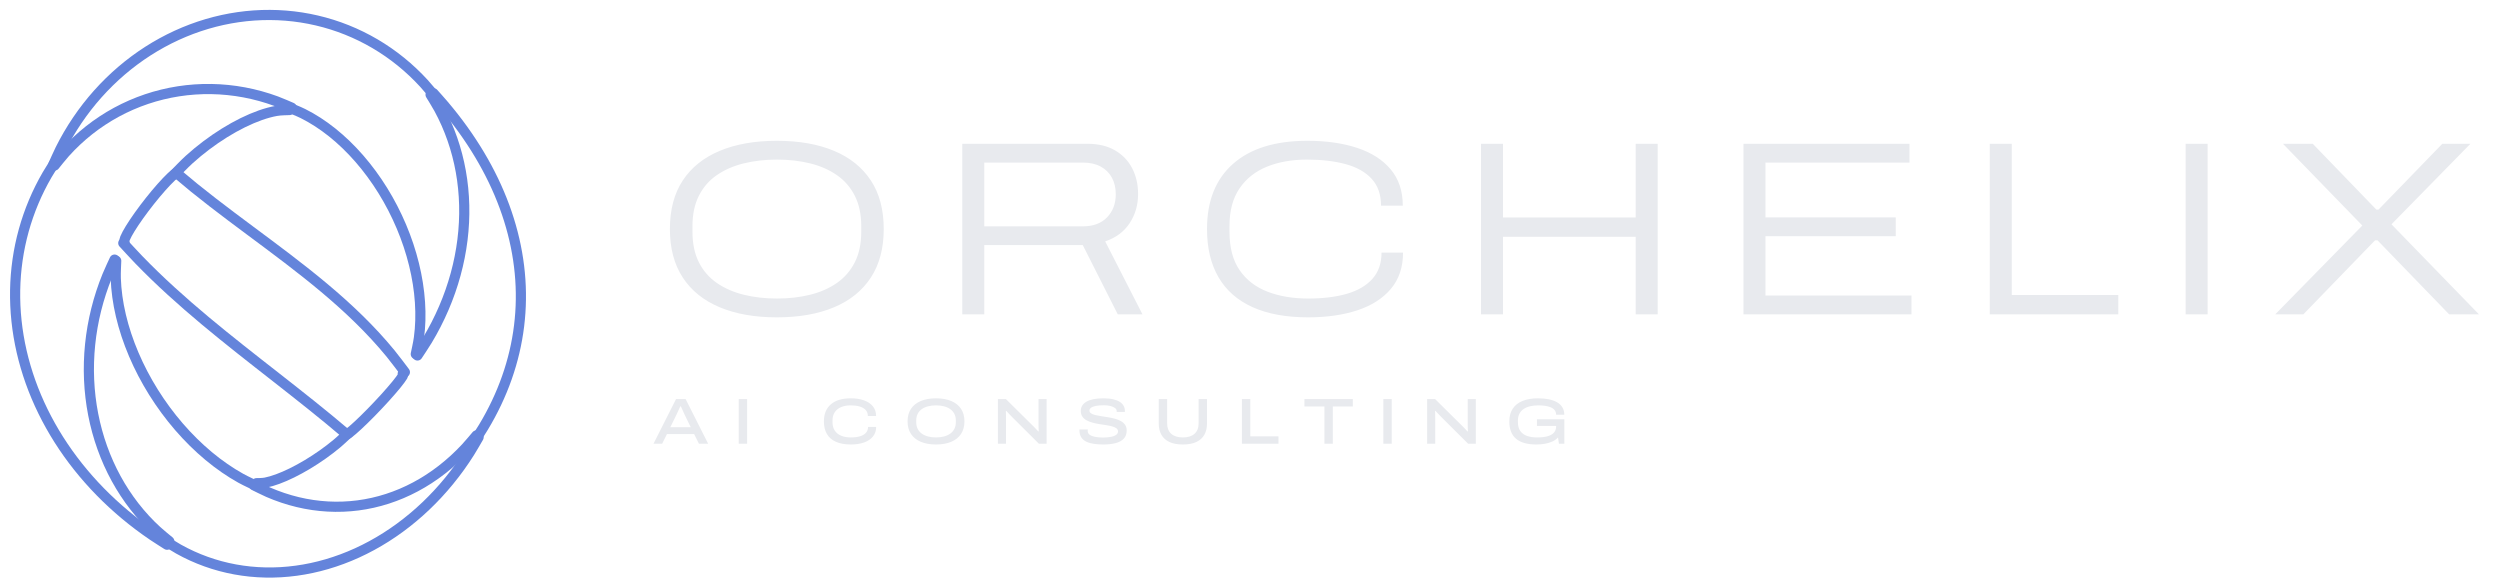
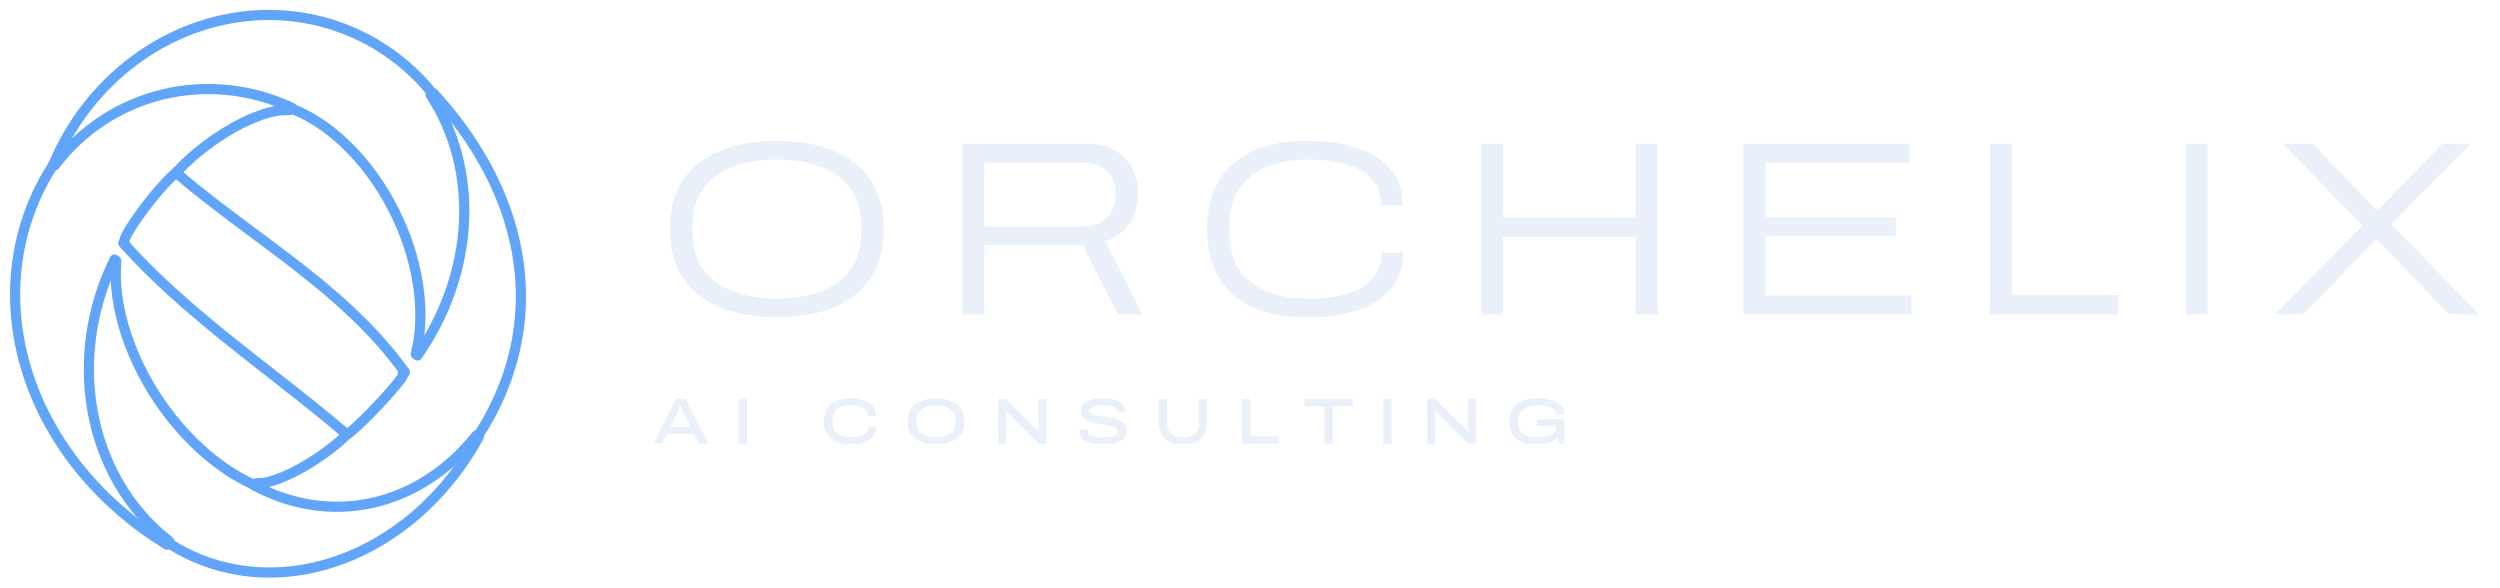
<svg xmlns="http://www.w3.org/2000/svg" viewBox="-12.0 -12.0 2655.4 624.0" role="img" aria-label="Orchelix AI Consulting">
-   <g transform="scale(0.41551) translate(-519.00,-1003.00)" fill="none" stroke="#6484db" stroke-width="25.99" stroke-linecap="round" stroke-linejoin="round">
+   <g transform="scale(0.41551) translate(-519.00,-1003.00)" fill="none" stroke="#60a5fa" stroke-width="25.99" stroke-linecap="round" stroke-linejoin="round">
    <path d="M1600.42,1218.52 C1596.02,1213.35 1583.16,1197.46 1574.00,1187.46 C1564.85,1177.46 1555.32,1167.80 1545.49,1158.54 C1535.66,1149.28 1525.48,1140.37 1515.02,1131.89 C1504.56,1123.41 1493.77,1115.32 1482.73,1107.66 C1471.70,1100.01 1460.36,1092.76 1448.80,1085.96 C1437.24,1079.17 1425.41,1072.80 1413.39,1066.91 C1401.37,1061.01 1389.10,1055.56 1376.68,1050.59 C1364.25,1045.62 1351.61,1041.11 1338.84,1037.08 C1326.07,1033.06 1313.12,1029.52 1300.07,1026.47 C1287.03,1023.42 1273.82,1020.85 1260.56,1018.78 C1247.30,1016.72 1233.92,1015.15 1220.51,1014.08 C1207.10,1013.01 1193.60,1012.44 1180.11,1012.37 C1166.62,1012.30 1153.08,1012.73 1139.57,1013.67 C1126.07,1014.60 1112.54,1016.04 1099.09,1017.97 C1085.63,1019.90 1072.19,1022.33 1058.86,1025.24 C1045.53,1028.16 1032.24,1031.58 1019.09,1035.47 C1005.94,1039.36 992.87,1043.74 979.98,1048.58 C967.08,1053.42 954.30,1058.75 941.71,1064.52 C929.13,1070.29 916.70,1076.54 904.49,1083.21 C892.29,1089.88 880.26,1097.01 868.49,1104.55 C856.73,1112.09 845.17,1120.08 833.90,1128.45 C822.63,1136.82 811.60,1145.61 800.88,1154.77 C790.17,1163.93 779.72,1173.49 769.61,1183.39 C759.50,1193.29 749.68,1203.58 740.22,1214.17 C730.77,1224.76 721.63,1235.72 712.88,1246.95 C704.13,1258.19 695.72,1269.76 687.72,1281.58 C679.71,1293.40 672.08,1305.53 664.86,1317.87 C657.64,1330.22 650.81,1342.85 644.41,1355.66 C638.02,1368.47 629.47,1388.23 626.48,1394.74" />
    <path d="M1235.71,1249.27 C1229.15,1246.54 1209.65,1237.78 1196.34,1232.88 C1183.03,1227.97 1169.49,1223.61 1155.85,1219.85 C1142.20,1216.08 1128.37,1212.88 1114.49,1210.28 C1100.62,1207.67 1086.60,1205.65 1072.58,1204.23 C1058.56,1202.81 1044.45,1201.98 1030.39,1201.75 C1016.33,1201.52 1002.22,1201.88 988.22,1202.85 C974.21,1203.81 960.21,1205.37 946.36,1207.52 C932.51,1209.67 918.71,1212.42 905.11,1215.74 C891.51,1219.06 878.01,1222.97 864.76,1227.44 C851.50,1231.91 838.39,1236.96 825.58,1242.55 C812.76,1248.13 800.14,1254.29 787.84,1260.95 C775.55,1267.62 763.50,1274.83 751.82,1282.53 C740.14,1290.22 728.75,1298.45 717.77,1307.12 C706.78,1315.80 696.12,1324.98 685.91,1334.57 C675.69,1344.16 665.85,1354.23 656.47,1364.67 C647.10,1375.11 634.13,1391.79 629.66,1397.21" />
    <path d="M1598.25,1212.56 C1602.72,1217.63 1616.40,1232.77 1625.07,1243.01 C1633.74,1253.25 1642.15,1263.59 1650.29,1273.99 C1658.43,1284.40 1666.29,1294.90 1673.88,1305.46 C1681.47,1316.02 1688.78,1326.66 1695.81,1337.37 C1702.84,1348.07 1709.60,1358.85 1716.06,1369.68 C1722.52,1380.51 1728.70,1391.40 1734.59,1402.35 C1740.48,1413.29 1746.08,1424.30 1751.39,1435.34 C1756.69,1446.38 1761.71,1457.48 1766.42,1468.61 C1771.14,1479.74 1775.56,1490.92 1779.69,1502.12 C1783.81,1513.32 1787.63,1524.56 1791.15,1535.82 C1794.67,1547.08 1797.90,1558.37 1800.81,1569.67 C1803.73,1580.97 1806.34,1592.30 1808.65,1603.63 C1810.96,1614.96 1812.96,1626.31 1814.66,1637.65 C1816.35,1649.00 1817.74,1660.35 1818.83,1671.69 C1819.91,1683.04 1820.69,1694.39 1821.15,1705.72 C1821.62,1717.05 1821.78,1728.37 1821.63,1739.67 C1821.48,1750.97 1821.03,1762.26 1820.26,1773.52 C1819.50,1784.78 1818.43,1796.02 1817.05,1807.22 C1815.67,1818.42 1813.99,1829.59 1812.00,1840.72 C1810.01,1851.85 1807.71,1862.94 1805.11,1873.98 C1802.51,1885.03 1799.60,1896.03 1796.39,1906.97 C1793.19,1917.91 1789.67,1928.81 1785.86,1939.63 C1782.05,1950.46 1777.94,1961.24 1773.53,1971.94 C1769.12,1982.64 1764.41,1993.28 1759.41,2003.84 C1754.41,2014.39 1749.11,2024.89 1743.53,2035.29 C1737.94,2045.69 1732.06,2056.02 1725.89,2066.26 C1719.73,2076.49 1709.76,2091.63 1706.53,2096.70" />
    <path d="M1590.80,1216.19 C1594.39,1222.20 1605.63,1239.94 1612.32,1252.27 C1619.00,1264.59 1625.21,1277.25 1630.90,1290.14 C1636.58,1303.03 1641.78,1316.21 1646.44,1329.60 C1651.10,1342.98 1655.25,1356.62 1658.85,1370.43 C1662.46,1384.23 1665.54,1398.26 1668.08,1412.41 C1670.61,1426.55 1672.61,1440.89 1674.06,1455.31 C1675.51,1469.72 1676.42,1484.29 1676.77,1498.90 C1677.13,1513.50 1676.94,1528.22 1676.19,1542.94 C1675.45,1557.65 1674.16,1572.44 1672.33,1587.19 C1670.50,1601.93 1668.12,1616.71 1665.20,1631.41 C1662.29,1646.11 1658.83,1660.80 1654.85,1675.36 C1650.87,1689.93 1646.35,1704.45 1641.32,1718.80 C1636.30,1733.16 1630.75,1747.43 1624.70,1761.50 C1618.66,1775.57 1612.10,1789.51 1605.08,1803.22 C1598.06,1816.92 1590.53,1830.46 1582.56,1843.73 C1574.59,1857.00 1561.47,1876.30 1557.26,1882.82" />
    <path d="M1226.71,1248.30 C1233.03,1250.99 1252.05,1258.19 1264.65,1264.48 C1277.25,1270.77 1289.90,1278.00 1302.32,1286.02 C1314.74,1294.05 1327.12,1302.98 1339.19,1312.62 C1351.27,1322.27 1363.20,1332.77 1374.75,1343.90 C1386.30,1355.04 1397.62,1366.96 1408.48,1379.42 C1419.34,1391.88 1429.89,1405.06 1439.91,1418.68 C1449.93,1432.29 1459.56,1446.53 1468.60,1461.11 C1477.63,1475.68 1486.20,1490.79 1494.13,1506.12 C1502.05,1521.45 1509.45,1537.21 1516.15,1553.07 C1522.85,1568.94 1528.96,1585.13 1534.35,1601.31 C1539.73,1617.48 1544.47,1633.87 1548.46,1650.13 C1552.45,1666.39 1555.75,1682.75 1558.29,1698.86 C1560.84,1714.98 1562.65,1731.07 1563.71,1746.81 C1564.76,1762.55 1565.07,1778.15 1564.62,1793.29 C1564.18,1808.43 1562.97,1823.32 1561.03,1837.65 C1559.09,1851.98 1554.32,1872.33 1552.97,1879.26" />
    <path d="M1230.14,1255.40 C1224.47,1255.79 1208.56,1255.50 1196.14,1257.72 C1183.72,1259.94 1169.85,1263.71 1155.61,1268.72 C1141.37,1273.74 1126.00,1280.27 1110.69,1287.81 C1095.39,1295.36 1079.35,1304.31 1063.80,1313.98 C1048.26,1323.64 1032.39,1334.54 1017.44,1345.81 C1002.48,1357.09 987.64,1369.34 974.07,1381.63 C960.50,1393.91 942.36,1413.19 936.02,1419.50" />
    <path d="M630.97,1388.26 C627.55,1393.74 616.95,1409.99 610.49,1421.14 C604.03,1432.30 597.92,1443.65 592.19,1455.16 C586.46,1466.68 581.09,1478.38 576.12,1490.22 C571.14,1502.05 566.54,1514.06 562.33,1526.19 C558.12,1538.32 554.29,1550.60 550.86,1562.98 C547.43,1575.36 544.39,1587.88 541.75,1600.47 C539.12,1613.07 536.87,1625.78 535.03,1638.55 C533.19,1651.32 531.75,1664.19 530.72,1677.10 C529.68,1690.00 529.05,1702.99 528.82,1716.00 C528.59,1729.00 528.77,1742.06 529.35,1755.13 C529.93,1768.19 530.92,1781.29 532.31,1794.37 C533.69,1807.45 535.49,1820.55 537.68,1833.61 C539.86,1846.67 542.46,1859.72 545.44,1872.72 C548.43,1885.71 551.81,1898.69 555.59,1911.58 C559.36,1924.47 563.53,1937.32 568.07,1950.07 C572.62,1962.83 577.56,1975.52 582.86,1988.09 C588.17,2000.66 593.86,2013.15 599.92,2025.50 C605.97,2037.85 612.40,2050.10 619.18,2062.19 C625.96,2074.29 633.10,2086.26 640.59,2098.06 C648.07,2109.86 655.91,2121.52 664.08,2132.99 C672.24,2144.46 680.76,2155.77 689.58,2166.87 C698.41,2177.98 707.57,2188.91 717.02,2199.61 C726.47,2210.32 736.25,2220.83 746.31,2231.10 C756.36,2241.37 766.73,2251.44 777.35,2261.24 C787.98,2271.05 798.90,2280.64 810.06,2289.95 C821.23,2299.27 832.67,2308.34 844.34,2317.13 C856.01,2325.92 867.94,2334.46 880.07,2342.71 C892.21,2350.95 910.98,2362.61 917.16,2366.59" />
    <path d="M944.89,1412.72 C942.04,1415.01 934.84,1419.74 927.78,1426.44 C920.73,1433.14 911.62,1442.70 902.56,1452.92 C893.51,1463.13 883.00,1475.71 873.46,1487.74 C863.92,1499.76 853.76,1513.25 845.32,1525.07 C836.89,1536.90 828.78,1549.04 822.87,1558.69 C816.95,1568.33 812.25,1577.10 809.84,1582.96 C807.44,1588.82 808.66,1592.02 808.42,1593.83" />
    <path d="M941.41,1416.52 C949.02,1422.85 971.67,1442.02 987.07,1454.50 C1002.48,1466.98 1018.12,1479.23 1033.84,1491.42 C1049.56,1503.61 1065.46,1515.62 1081.37,1527.63 C1097.29,1539.64 1113.33,1551.53 1129.33,1563.47 C1145.34,1575.41 1161.41,1587.28 1177.39,1599.27 C1193.37,1611.26 1209.36,1623.24 1225.21,1635.38 C1241.05,1647.53 1256.86,1659.73 1272.45,1672.15 C1288.05,1684.57 1303.55,1697.10 1318.79,1709.90 C1334.03,1722.71 1349.11,1735.68 1363.88,1748.99 C1378.65,1762.30 1393.21,1775.83 1407.40,1789.75 C1421.58,1803.67 1435.51,1817.87 1449.00,1832.52 C1462.49,1847.17 1475.67,1862.16 1488.36,1877.65 C1501.05,1893.14 1519.00,1917.50 1525.13,1925.48" />
    <path d="M805.27,1595.56 C811.84,1602.61 831.32,1624.02 844.70,1637.87 C858.08,1651.73 871.73,1665.30 885.55,1678.69 C899.37,1692.07 913.43,1705.21 927.63,1718.19 C941.83,1731.17 956.24,1743.93 970.75,1756.57 C985.27,1769.21 999.96,1781.67 1014.73,1794.03 C1029.51,1806.39 1044.42,1818.60 1059.39,1830.75 C1074.35,1842.90 1089.43,1854.92 1104.52,1866.92 C1119.61,1878.92 1134.79,1890.83 1149.95,1902.74 C1165.11,1914.65 1180.33,1926.51 1195.49,1938.39 C1210.66,1950.28 1225.85,1962.15 1240.96,1974.08 C1256.07,1986.01 1271.17,1997.94 1286.17,2009.98 C1301.16,2022.01 1316.11,2034.08 1330.92,2046.29 C1345.73,2058.49 1367.69,2077.04 1375.04,2083.19" />
    <path d="M782.93,1637.72 C779.82,1644.62 770.01,1665.12 764.30,1679.14 C758.58,1693.16 753.35,1707.44 748.65,1721.84 C743.95,1736.24 739.74,1750.85 736.08,1765.54 C732.42,1780.24 729.27,1795.10 726.67,1809.99 C724.07,1824.88 722.00,1839.89 720.48,1854.89 C718.95,1869.89 717.97,1884.97 717.54,1899.98 C717.10,1915.00 717.21,1930.04 717.87,1944.98 C718.53,1959.91 719.73,1974.83 721.47,1989.60 C723.22,2004.36 725.51,2019.07 728.33,2033.57 C731.15,2048.07 734.51,2062.47 738.39,2076.62 C742.26,2090.77 746.68,2104.77 751.59,2118.48 C756.50,2132.19 761.94,2145.70 767.85,2158.89 C773.77,2172.08 780.20,2185.02 787.08,2197.61 C793.96,2210.19 801.34,2222.48 809.15,2234.38 C816.95,2246.28 825.24,2257.85 833.92,2268.99 C842.60,2280.13 851.74,2290.91 861.25,2301.23 C870.75,2311.54 880.69,2321.45 890.95,2330.88 C901.22,2340.30 917.54,2353.29 922.86,2357.77" />
    <path d="M787.20,1640.80 C787.01,1648.23 785.58,1670.13 786.05,1685.38 C786.53,1700.64 787.87,1716.40 790.05,1732.32 C792.23,1748.24 795.28,1764.55 799.13,1780.90 C802.99,1797.24 807.70,1813.86 813.17,1830.38 C818.63,1846.89 824.94,1863.56 831.94,1880.01 C838.93,1896.45 846.73,1912.91 855.16,1929.03 C863.58,1945.15 872.75,1961.16 882.47,1976.71 C892.19,1992.26 902.61,2007.58 913.47,2022.32 C924.34,2037.06 935.84,2051.45 947.69,2065.16 C959.54,2078.87 971.94,2092.12 984.60,2104.59 C997.25,2117.07 1010.37,2128.96 1023.63,2140.01 C1036.90,2151.05 1050.53,2161.42 1064.21,2170.87 C1077.89,2180.32 1091.83,2189.00 1105.72,2196.71 C1119.60,2204.43 1140.55,2213.74 1147.51,2217.14" />
    <path d="M1519.60,1929.52 C1519.61,1930.49 1522.37,1930.65 1519.65,1935.31 C1516.92,1939.97 1510.84,1948.20 1503.26,1957.49 C1495.67,1966.78 1484.86,1979.24 1474.12,1991.07 C1463.38,2002.90 1450.29,2016.77 1438.81,2028.47 C1427.34,2040.17 1414.91,2052.34 1405.29,2061.27 C1395.67,2070.21 1386.70,2077.93 1381.10,2082.08 C1375.51,2086.23 1373.28,2085.51 1371.71,2086.20" />
    <path d="M1381.17,2080.76 C1376.12,2085.38 1361.93,2099.24 1350.87,2108.45 C1339.81,2117.67 1327.34,2127.22 1314.81,2136.06 C1302.29,2144.91 1288.76,2153.72 1275.70,2161.54 C1262.63,2169.35 1249.06,2176.77 1236.43,2182.97 C1223.80,2189.18 1211.19,2194.64 1199.94,2198.77 C1188.70,2202.91 1177.98,2206.01 1168.95,2207.76 C1159.93,2209.51 1149.64,2209.02 1145.77,2209.27" />
    <path d="M1708.19,2087.11 C1703.57,2092.45 1690.04,2108.93 1680.49,2119.16 C1670.94,2129.39 1661.05,2139.19 1650.89,2148.49 C1640.74,2157.78 1630.26,2166.62 1619.55,2174.92 C1608.85,2183.23 1597.85,2191.05 1586.64,2198.33 C1575.44,2205.61 1563.97,2212.38 1552.34,2218.58 C1540.70,2224.79 1528.83,2230.46 1516.82,2235.57 C1504.82,2240.67 1492.61,2245.22 1480.29,2249.19 C1467.98,2253.16 1455.50,2256.57 1442.94,2259.39 C1430.39,2262.21 1417.70,2264.45 1404.98,2266.10 C1392.25,2267.74 1379.43,2268.81 1366.60,2269.28 C1353.78,2269.75 1340.88,2269.63 1328.02,2268.92 C1315.16,2268.22 1302.27,2266.91 1289.45,2265.03 C1276.62,2263.14 1263.80,2260.67 1251.09,2257.62 C1238.37,2254.57 1225.69,2250.93 1213.15,2246.73 C1200.60,2242.53 1188.13,2237.74 1175.83,2232.42 C1163.54,2227.09 1145.43,2217.71 1139.35,2214.77" />
    <path d="M1713.53,2091.90 C1709.72,2098.35 1698.67,2117.96 1690.68,2130.59 C1682.70,2143.22 1674.33,2155.62 1665.64,2167.70 C1656.95,2179.77 1647.88,2191.58 1638.52,2203.03 C1629.16,2214.48 1619.45,2225.64 1609.46,2236.42 C1599.48,2247.19 1589.17,2257.65 1578.61,2267.70 C1568.05,2277.75 1557.19,2287.44 1546.10,2296.71 C1535.02,2305.99 1523.66,2314.88 1512.11,2323.33 C1500.56,2331.78 1488.76,2339.83 1476.80,2347.41 C1464.84,2355.00 1452.66,2362.16 1440.34,2368.84 C1428.02,2375.53 1415.52,2381.77 1402.91,2387.52 C1390.30,2393.27 1377.53,2398.55 1364.69,2403.34 C1351.85,2408.13 1338.88,2412.44 1325.87,2416.24 C1312.86,2420.05 1299.75,2423.36 1286.64,2426.16 C1273.53,2428.95 1260.34,2431.25 1247.19,2433.03 C1234.04,2434.81 1220.85,2436.08 1207.72,2436.84 C1194.59,2437.59 1181.45,2437.83 1168.41,2437.55 C1155.37,2437.28 1142.36,2436.48 1129.47,2435.18 C1116.58,2433.87 1103.75,2432.05 1091.07,2429.72 C1078.40,2427.39 1065.82,2424.55 1053.42,2421.21 C1041.02,2417.87 1028.75,2414.02 1016.69,2409.69 C1004.63,2405.35 992.72,2400.51 981.06,2395.21 C969.40,2389.90 957.92,2384.10 946.71,2377.84 C935.50,2371.59 919.29,2361.04 913.80,2357.68" />
  </g>
-   <path fill="#e8eaee" d="M813.09 325.07Q778.04 325.07 752.467 314.381Q726.893 303.693 713.215 282.794Q699.537 261.895 699.537 231.305Q699.537 200.455 713.215 179.688Q726.893 158.921 752.467 148.233Q778.04 137.544 813.09 137.544Q848.469 137.544 873.891 148.233Q899.314 158.921 912.992 179.688Q926.67 200.455 926.67 231.305Q926.67 261.895 912.992 282.794Q899.314 303.693 873.891 314.381Q848.469 325.07 813.09 325.07ZM813.282 305.098Q832.236 305.098 848.459 301.073Q864.681 297.049 876.899 288.555Q889.117 280.061 895.953 266.55Q902.788 253.039 902.788 234.092V228.201Q902.788 209.478 895.953 195.973Q889.117 182.467 876.902 174.001Q864.687 165.536 848.461 161.526Q832.236 157.516 813.282 157.516Q794.327 157.516 778.013 161.526Q761.698 165.536 749.394 174.001Q737.089 182.467 730.297 195.973Q723.504 209.478 723.504 228.201V234.092Q723.504 253.039 730.297 266.55Q737.089 280.061 749.416 288.555Q761.743 297.049 778.035 301.073Q794.327 305.098 813.282 305.098ZM1010.086 321.902V140.712H1142.822Q1160.31 140.712 1172.318 147.697Q1184.327 154.683 1190.577 166.773Q1196.828 178.864 1196.828 194.083Q1196.828 211.436 1187.887 225.024Q1178.947 238.613 1161.88 244.393L1201.494 321.902H1175.258L1138.069 248.303H1033.447V321.902ZM1033.447 228.417H1138.155Q1154.666 228.417 1163.895 218.838Q1173.124 209.259 1173.124 194.34Q1173.124 184.187 1168.972 176.634Q1164.819 169.082 1157.049 164.883Q1149.279 160.684 1138.155 160.684H1033.447ZM1377.439 325.07Q1342.527 325.07 1318.513 314.289Q1294.5 303.507 1282.27 282.519Q1270.041 261.531 1270.041 231.264Q1270.041 186.384 1297.75 161.964Q1325.459 137.544 1376.64 137.544Q1406.729 137.544 1429.558 145.097Q1452.387 152.649 1465.187 167.947Q1477.987 183.245 1477.987 206.477H1454.883Q1454.883 188.817 1445.005 178.011Q1435.126 167.205 1417.396 162.36Q1399.665 157.516 1376.205 157.516Q1352.231 157.516 1333.665 165.05Q1315.1 172.585 1304.511 188.2Q1293.923 203.815 1293.923 227.832V234.254Q1293.923 259.426 1304.689 274.995Q1315.456 290.564 1334.332 297.831Q1353.208 305.098 1377.539 305.098Q1401.256 305.098 1418.673 300.029Q1436.09 294.959 1445.747 284.153Q1455.404 273.347 1455.404 256.308H1478.251Q1478.251 279.547 1465.315 294.845Q1452.379 310.143 1429.683 317.606Q1406.986 325.07 1377.439 325.07ZM1561.054 321.902V140.712H1584.415V218.949H1725.362V140.712H1748.723V321.902H1725.362V239.52H1584.415V321.902ZM1839.838 321.902V140.712H2016.184V160.684H1863.199V218.934H2001.592V238.906H1863.199V301.93H2018.296V321.902ZM2101.462 321.902V140.712H2124.823V301.331H2237.965V321.902ZM2309.494 321.902V140.712H2332.855V321.902ZM2404.663 321.902 2497.163 227.561 2412.854 140.712H2444.527L2512.075 210.629H2514.352L2582.149 140.712H2611.996L2528.13 226.248L2621.072 321.902H2589.398L2513.31 243.273H2510.677L2434.51 321.902Z" />
-   <path fill="#e8eaee" d="M682.132 459.288 706.053 411.902H716.243L740.163 459.288H730.369L725.28 449.054H696.408L691.319 459.288ZM699.977 441.775H721.694L715.402 428.891Q715.023 428.098 714.376 426.682Q713.729 425.265 713.073 423.763Q712.418 422.261 711.875 421.081Q711.332 419.9 711.146 419.596H710.594Q709.939 421.027 709.104 422.854Q708.269 424.682 707.519 426.338Q706.769 427.994 706.286 428.943ZM772.64 459.288V411.902H781.55V459.288ZM891.812 460.116Q882.389 460.116 875.979 457.313Q869.568 454.51 866.342 449.025Q863.116 443.539 863.116 435.569Q863.116 423.839 870.492 417.456Q877.869 411.074 891.693 411.074Q899.647 411.074 905.703 413.242Q911.759 415.41 915.149 419.587Q918.539 423.764 918.539 429.836H909.786Q909.786 425.967 907.487 423.47Q905.189 420.974 901.092 419.768Q896.995 418.561 891.519 418.561Q885.731 418.561 881.401 420.396Q877.071 422.231 874.661 425.82Q872.252 429.409 872.252 434.672V436.38Q872.252 441.795 874.678 445.402Q877.104 449.009 881.486 450.819Q885.867 452.628 891.689 452.628Q897.321 452.628 901.411 451.423Q905.5 450.217 907.756 447.721Q910.011 445.225 910.011 441.458H918.608Q918.608 447.442 915.227 451.62Q911.846 455.797 905.825 457.956Q899.803 460.116 891.812 460.116ZM982.173 460.116Q972.864 460.116 966.075 457.278Q959.287 454.439 955.637 448.962Q951.988 443.485 951.988 435.593Q951.988 427.636 955.637 422.193Q959.287 416.75 966.075 413.912Q972.864 411.074 982.173 411.074Q991.569 411.074 998.333 413.912Q1005.097 416.75 1008.747 422.193Q1012.396 427.636 1012.396 435.593Q1012.396 443.485 1008.747 448.962Q1005.097 454.439 998.333 457.278Q991.569 460.116 982.173 460.116ZM982.209 452.628Q986.73 452.628 990.553 451.631Q994.375 450.635 997.225 448.643Q1000.075 446.652 1001.668 443.566Q1003.26 440.48 1003.26 436.321V434.751Q1003.26 430.621 1001.668 427.553Q1000.075 424.486 997.225 422.497Q994.376 420.508 990.553 419.535Q986.73 418.561 982.209 418.561Q977.687 418.561 973.856 419.535Q970.025 420.508 967.167 422.497Q964.309 424.486 962.742 427.553Q961.176 430.621 961.176 434.751V436.321Q961.176 440.48 962.742 443.566Q964.309 446.652 967.169 448.643Q970.029 450.635 973.858 451.631Q977.687 452.628 982.209 452.628ZM1047.95 459.288V411.902H1056.457L1084.382 439.563Q1085.228 440.305 1086.361 441.516Q1087.494 442.726 1088.697 443.963Q1089.9 445.201 1090.749 446.187H1091.284Q1091.232 444.787 1091.153 442.714Q1091.075 440.641 1091.075 439.211V411.902H1099.672V459.288H1091.472L1063.412 431.334Q1061.683 429.64 1059.832 427.643Q1057.981 425.646 1056.873 424.469H1056.39Q1056.443 425.5 1056.495 427.709Q1056.547 429.918 1056.547 432.447V459.288ZM1159.984 460.116Q1154.786 460.116 1150.17 459.486Q1145.553 458.855 1142.043 457.224Q1138.532 455.592 1136.549 452.631Q1134.565 449.671 1134.565 445.027Q1134.565 444.789 1134.574 444.54Q1134.582 444.291 1134.634 444.153H1143.457Q1143.388 444.462 1143.354 444.875Q1143.319 445.288 1143.319 445.855Q1143.319 448.196 1145.316 449.726Q1147.314 451.256 1151.041 451.994Q1154.768 452.733 1159.81 452.733Q1162.08 452.733 1164.325 452.527Q1166.57 452.321 1168.576 451.883Q1170.581 451.446 1172.149 450.699Q1173.716 449.952 1174.621 448.853Q1175.525 447.754 1175.525 446.294Q1175.525 444.214 1173.87 442.96Q1172.215 441.706 1169.388 440.915Q1166.561 440.125 1163.035 439.591Q1159.51 439.058 1155.751 438.471Q1151.993 437.885 1148.467 436.926Q1144.941 435.968 1142.114 434.44Q1139.287 432.911 1137.632 430.468Q1135.977 428.025 1135.977 424.419Q1135.977 421.358 1137.447 418.906Q1138.916 416.454 1141.895 414.694Q1144.874 412.935 1149.36 412.004Q1153.846 411.074 1159.896 411.074Q1166.031 411.074 1170.397 412.098Q1174.763 413.123 1177.51 414.942Q1180.256 416.762 1181.528 419.179Q1182.8 421.597 1182.8 424.366V425.571H1174.099V424.473Q1174.099 422.804 1172.401 421.455Q1170.703 420.105 1167.656 419.281Q1164.608 418.457 1160.5 418.457Q1155.23 418.457 1151.84 419.162Q1148.449 419.867 1146.807 421.129Q1145.165 422.392 1145.165 424.072Q1145.165 425.894 1146.82 427.019Q1148.476 428.145 1151.303 428.832Q1154.13 429.519 1157.655 430.044Q1161.181 430.569 1164.939 431.19Q1168.698 431.811 1172.224 432.752Q1175.749 433.693 1178.576 435.272Q1181.403 436.852 1183.058 439.268Q1184.714 441.684 1184.714 445.238Q1184.714 450.691 1181.59 453.97Q1178.466 457.25 1172.892 458.683Q1167.318 460.116 1159.984 460.116ZM1244.397 460.116Q1235.697 460.116 1230.018 457.423Q1224.338 454.73 1221.559 449.743Q1218.779 444.755 1218.779 437.939V411.902H1227.689V437.708Q1227.689 444.874 1232.021 448.751Q1236.354 452.628 1244.397 452.628Q1252.44 452.628 1256.772 448.751Q1261.104 444.874 1261.104 437.708V411.902H1270.014V437.939Q1270.014 444.755 1267.235 449.743Q1264.455 454.73 1258.802 457.423Q1253.148 460.116 1244.397 460.116ZM1307.114 459.288V411.902H1316.024V451.435H1345.924V459.288ZM1394.764 459.288V419.755H1373.518V411.902H1424.921V419.755H1403.675V459.288ZM1457.327 459.288V411.902H1466.237V459.288ZM1503.833 459.288V411.902H1512.34L1540.265 439.563Q1541.111 440.305 1542.244 441.516Q1543.377 442.726 1544.58 443.963Q1545.783 445.201 1546.632 446.187H1547.167Q1547.115 444.787 1547.036 442.714Q1546.958 440.641 1546.958 439.211V411.902H1555.555V459.288H1547.355L1519.295 431.334Q1517.566 429.64 1515.715 427.643Q1513.864 425.646 1512.756 424.469H1512.273Q1512.326 425.5 1512.378 427.709Q1512.43 429.918 1512.43 432.447V459.288ZM1619.805 460.116Q1605.453 460.116 1598.294 454.036Q1591.135 447.955 1591.135 435.621Q1591.135 427.565 1594.758 422.088Q1598.382 416.61 1605.232 413.842Q1612.083 411.074 1621.608 411.074Q1627.938 411.074 1633.071 412.118Q1638.204 413.162 1641.889 415.311Q1645.574 417.459 1647.542 420.746Q1649.511 424.033 1649.511 428.518H1640.843Q1640.843 425.597 1639.284 423.646Q1637.726 421.694 1635.049 420.593Q1632.372 419.492 1628.998 419.027Q1625.623 418.561 1621.939 418.561Q1617.388 418.561 1613.443 419.457Q1609.498 420.353 1606.537 422.299Q1603.575 424.245 1601.923 427.326Q1600.271 430.407 1600.271 434.707V436.363Q1600.271 442.249 1602.801 445.811Q1605.332 449.374 1609.896 451.001Q1614.46 452.628 1620.56 452.628Q1627.768 452.628 1632.228 451.229Q1636.688 449.829 1638.765 447.235Q1640.843 444.641 1640.843 441.188V440.417H1620.503V433.295H1649.58V459.288H1643.849L1642.862 452.692Q1640.36 455.361 1636.747 456.997Q1633.135 458.633 1628.816 459.375Q1624.497 460.116 1619.805 460.116Z" />
+   <path fill="#eaf0fa" d="M813.09 325.07Q778.04 325.07 752.467 314.381Q726.893 303.693 713.215 282.794Q699.537 261.895 699.537 231.305Q699.537 200.455 713.215 179.688Q726.893 158.921 752.467 148.233Q778.04 137.544 813.09 137.544Q848.469 137.544 873.891 148.233Q899.314 158.921 912.992 179.688Q926.67 200.455 926.67 231.305Q926.67 261.895 912.992 282.794Q899.314 303.693 873.891 314.381Q848.469 325.07 813.09 325.07ZM813.282 305.098Q832.236 305.098 848.459 301.073Q864.681 297.049 876.899 288.555Q889.117 280.061 895.953 266.55Q902.788 253.039 902.788 234.092V228.201Q902.788 209.478 895.953 195.973Q889.117 182.467 876.902 174.001Q864.687 165.536 848.461 161.526Q832.236 157.516 813.282 157.516Q794.327 157.516 778.013 161.526Q761.698 165.536 749.394 174.001Q737.089 182.467 730.297 195.973Q723.504 209.478 723.504 228.201V234.092Q723.504 253.039 730.297 266.55Q737.089 280.061 749.416 288.555Q761.743 297.049 778.035 301.073Q794.327 305.098 813.282 305.098ZM1010.086 321.902V140.712H1142.822Q1160.31 140.712 1172.318 147.697Q1184.327 154.683 1190.577 166.773Q1196.828 178.864 1196.828 194.083Q1196.828 211.436 1187.887 225.024Q1178.947 238.613 1161.88 244.393L1201.494 321.902H1175.258L1138.069 248.303H1033.447V321.902ZM1033.447 228.417H1138.155Q1154.666 228.417 1163.895 218.838Q1173.124 209.259 1173.124 194.34Q1173.124 184.187 1168.972 176.634Q1164.819 169.082 1157.049 164.883Q1149.279 160.684 1138.155 160.684H1033.447ZM1377.439 325.07Q1342.527 325.07 1318.513 314.289Q1294.5 303.507 1282.27 282.519Q1270.041 261.531 1270.041 231.264Q1270.041 186.384 1297.75 161.964Q1325.459 137.544 1376.64 137.544Q1406.729 137.544 1429.558 145.097Q1452.387 152.649 1465.187 167.947Q1477.987 183.245 1477.987 206.477H1454.883Q1454.883 188.817 1445.005 178.011Q1435.126 167.205 1417.396 162.36Q1399.665 157.516 1376.205 157.516Q1352.231 157.516 1333.665 165.05Q1315.1 172.585 1304.511 188.2Q1293.923 203.815 1293.923 227.832V234.254Q1293.923 259.426 1304.689 274.995Q1315.456 290.564 1334.332 297.831Q1353.208 305.098 1377.539 305.098Q1401.256 305.098 1418.673 300.029Q1436.09 294.959 1445.747 284.153Q1455.404 273.347 1455.404 256.308H1478.251Q1478.251 279.547 1465.315 294.845Q1452.379 310.143 1429.683 317.606Q1406.986 325.07 1377.439 325.07ZM1561.054 321.902V140.712H1584.415V218.949H1725.362V140.712H1748.723V321.902H1725.362V239.52H1584.415V321.902ZM1839.838 321.902V140.712H2016.184V160.684H1863.199V218.934H2001.592V238.906H1863.199V301.93H2018.296V321.902ZM2101.462 321.902V140.712H2124.823V301.331H2237.965V321.902ZM2309.494 321.902V140.712H2332.855V321.902ZM2404.663 321.902 2497.163 227.561 2412.854 140.712H2444.527L2512.075 210.629H2514.352L2582.149 140.712H2611.996L2528.13 226.248L2621.072 321.902H2589.398L2513.31 243.273H2510.677L2434.51 321.902Z" />
+   <path fill="#eaf0fa" d="M682.132 459.288 706.053 411.902H716.243L740.163 459.288H730.369L725.28 449.054H696.408L691.319 459.288ZM699.977 441.775H721.694L715.402 428.891Q715.023 428.098 714.376 426.682Q713.729 425.265 713.073 423.763Q712.418 422.261 711.875 421.081Q711.332 419.9 711.146 419.596H710.594Q709.939 421.027 709.104 422.854Q708.269 424.682 707.519 426.338Q706.769 427.994 706.286 428.943ZM772.64 459.288V411.902H781.55V459.288ZM891.812 460.116Q882.389 460.116 875.979 457.313Q869.568 454.51 866.342 449.025Q863.116 443.539 863.116 435.569Q863.116 423.839 870.492 417.456Q877.869 411.074 891.693 411.074Q899.647 411.074 905.703 413.242Q911.759 415.41 915.149 419.587Q918.539 423.764 918.539 429.836H909.786Q909.786 425.967 907.487 423.47Q905.189 420.974 901.092 419.768Q896.995 418.561 891.519 418.561Q885.731 418.561 881.401 420.396Q877.071 422.231 874.661 425.82Q872.252 429.409 872.252 434.672V436.38Q872.252 441.795 874.678 445.402Q877.104 449.009 881.486 450.819Q885.867 452.628 891.689 452.628Q897.321 452.628 901.411 451.423Q905.5 450.217 907.756 447.721Q910.011 445.225 910.011 441.458H918.608Q918.608 447.442 915.227 451.62Q911.846 455.797 905.825 457.956Q899.803 460.116 891.812 460.116ZM982.173 460.116Q972.864 460.116 966.075 457.278Q959.287 454.439 955.637 448.962Q951.988 443.485 951.988 435.593Q951.988 427.636 955.637 422.193Q959.287 416.75 966.075 413.912Q972.864 411.074 982.173 411.074Q991.569 411.074 998.333 413.912Q1005.097 416.75 1008.747 422.193Q1012.396 427.636 1012.396 435.593Q1012.396 443.485 1008.747 448.962Q1005.097 454.439 998.333 457.278Q991.569 460.116 982.173 460.116ZM982.209 452.628Q986.73 452.628 990.553 451.631Q994.375 450.635 997.225 448.643Q1000.075 446.652 1001.668 443.566Q1003.26 440.48 1003.26 436.321V434.751Q1003.26 430.621 1001.668 427.553Q1000.075 424.486 997.225 422.497Q994.376 420.508 990.553 419.535Q986.73 418.561 982.209 418.561Q977.687 418.561 973.856 419.535Q970.025 420.508 967.167 422.497Q964.309 424.486 962.742 427.553Q961.176 430.621 961.176 434.751V436.321Q961.176 440.48 962.742 443.566Q964.309 446.652 967.169 448.643Q970.029 450.635 973.858 451.631Q977.687 452.628 982.209 452.628ZM1047.95 459.288V411.902H1056.457L1084.382 439.563Q1085.228 440.305 1086.361 441.516Q1087.494 442.726 1088.697 443.963Q1089.9 445.201 1090.749 446.187H1091.284Q1091.232 444.787 1091.153 442.714Q1091.075 440.641 1091.075 439.211V411.902H1099.672V459.288H1091.472L1063.412 431.334Q1061.683 429.64 1059.832 427.643Q1057.981 425.646 1056.873 424.469H1056.39Q1056.443 425.5 1056.495 427.709Q1056.547 429.918 1056.547 432.447V459.288ZM1159.984 460.116Q1154.786 460.116 1150.17 459.486Q1145.553 458.855 1142.043 457.224Q1138.532 455.592 1136.549 452.631Q1134.565 449.671 1134.565 445.027Q1134.565 444.789 1134.574 444.54Q1134.582 444.291 1134.634 444.153H1143.457Q1143.388 444.462 1143.354 444.875Q1143.319 445.288 1143.319 445.855Q1143.319 448.196 1145.316 449.726Q1147.314 451.256 1151.041 451.994Q1154.768 452.733 1159.81 452.733Q1162.08 452.733 1164.325 452.527Q1166.57 452.321 1168.576 451.883Q1170.581 451.446 1172.149 450.699Q1173.716 449.952 1174.621 448.853Q1175.525 447.754 1175.525 446.294Q1175.525 444.214 1173.87 442.96Q1172.215 441.706 1169.388 440.915Q1166.561 440.125 1163.035 439.591Q1159.51 439.058 1155.751 438.471Q1151.993 437.885 1148.467 436.926Q1144.941 435.968 1142.114 434.44Q1139.287 432.911 1137.632 430.468Q1135.977 428.025 1135.977 424.419Q1135.977 421.358 1137.447 418.906Q1138.916 416.454 1141.895 414.694Q1144.874 412.935 1149.36 412.004Q1153.846 411.074 1159.896 411.074Q1166.031 411.074 1170.397 412.098Q1174.763 413.123 1177.51 414.942Q1180.256 416.762 1181.528 419.179Q1182.8 421.597 1182.8 424.366V425.571H1174.099V424.473Q1174.099 422.804 1172.401 421.455Q1170.703 420.105 1167.656 419.281Q1164.608 418.457 1160.5 418.457Q1155.23 418.457 1151.84 419.162Q1148.449 419.867 1146.807 421.129Q1145.165 422.392 1145.165 424.072Q1145.165 425.894 1146.82 427.019Q1148.476 428.145 1151.303 428.832Q1154.13 429.519 1157.655 430.044Q1161.181 430.569 1164.939 431.19Q1168.698 431.811 1172.224 432.752Q1175.749 433.693 1178.576 435.272Q1181.403 436.852 1183.058 439.268Q1184.714 441.684 1184.714 445.238Q1184.714 450.691 1181.59 453.97Q1178.466 457.25 1172.892 458.683Q1167.318 460.116 1159.984 460.116ZM1244.397 460.116Q1235.697 460.116 1230.018 457.423Q1224.338 454.73 1221.559 449.743Q1218.779 444.755 1218.779 437.939V411.902H1227.689V437.708Q1227.689 444.874 1232.021 448.751Q1236.354 452.628 1244.397 452.628Q1252.44 452.628 1256.772 448.751Q1261.104 444.874 1261.104 437.708V411.902H1270.014V437.939Q1270.014 444.755 1267.235 449.743Q1264.455 454.73 1258.802 457.423Q1253.148 460.116 1244.397 460.116ZM1307.114 459.288V411.902H1316.024V451.435H1345.924V459.288ZM1394.764 459.288V419.755H1373.518V411.902H1424.921V419.755H1403.675V459.288ZM1457.327 459.288V411.902H1466.237V459.288ZM1503.833 459.288V411.902H1512.34L1540.265 439.563Q1541.111 440.305 1542.244 441.516Q1543.377 442.726 1544.58 443.963Q1545.783 445.201 1546.632 446.187H1547.167Q1547.115 444.787 1547.036 442.714Q1546.958 440.641 1546.958 439.211V411.902H1555.555V459.288H1547.355L1519.295 431.334Q1517.566 429.64 1515.715 427.643Q1513.864 425.646 1512.756 424.469H1512.273Q1512.326 425.5 1512.378 427.709Q1512.43 429.918 1512.43 432.447V459.288ZM1619.805 460.116Q1605.453 460.116 1598.294 454.036Q1591.135 447.955 1591.135 435.621Q1591.135 427.565 1594.758 422.088Q1598.382 416.61 1605.232 413.842Q1612.083 411.074 1621.608 411.074Q1627.938 411.074 1633.071 412.118Q1638.204 413.162 1641.889 415.311Q1645.574 417.459 1647.542 420.746Q1649.511 424.033 1649.511 428.518H1640.843Q1640.843 425.597 1639.284 423.646Q1637.726 421.694 1635.049 420.593Q1632.372 419.492 1628.998 419.027Q1625.623 418.561 1621.939 418.561Q1617.388 418.561 1613.443 419.457Q1609.498 420.353 1606.537 422.299Q1603.575 424.245 1601.923 427.326Q1600.271 430.407 1600.271 434.707V436.363Q1600.271 442.249 1602.801 445.811Q1605.332 449.374 1609.896 451.001Q1614.46 452.628 1620.56 452.628Q1627.768 452.628 1632.228 451.229Q1636.688 449.829 1638.765 447.235Q1640.843 444.641 1640.843 441.188V440.417H1620.503V433.295H1649.58V459.288H1643.849L1642.862 452.692Q1640.36 455.361 1636.747 456.997Q1633.135 458.633 1628.816 459.375Q1624.497 460.116 1619.805 460.116Z" />
</svg>
